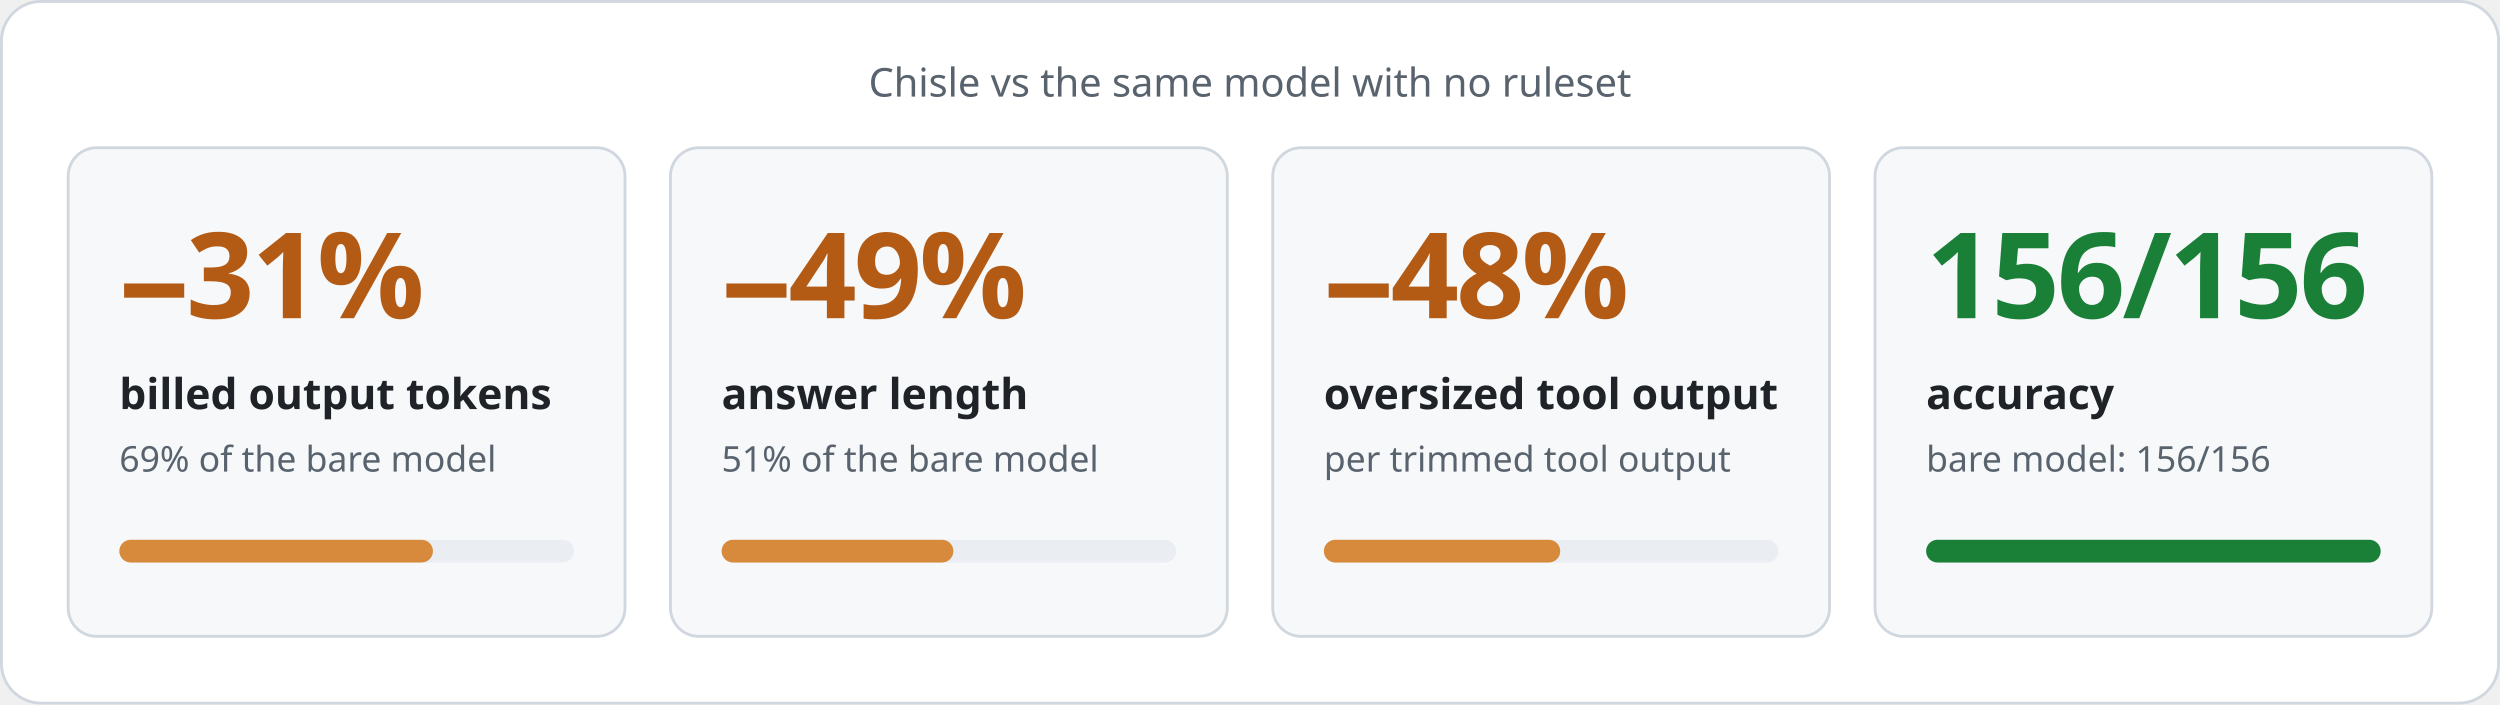
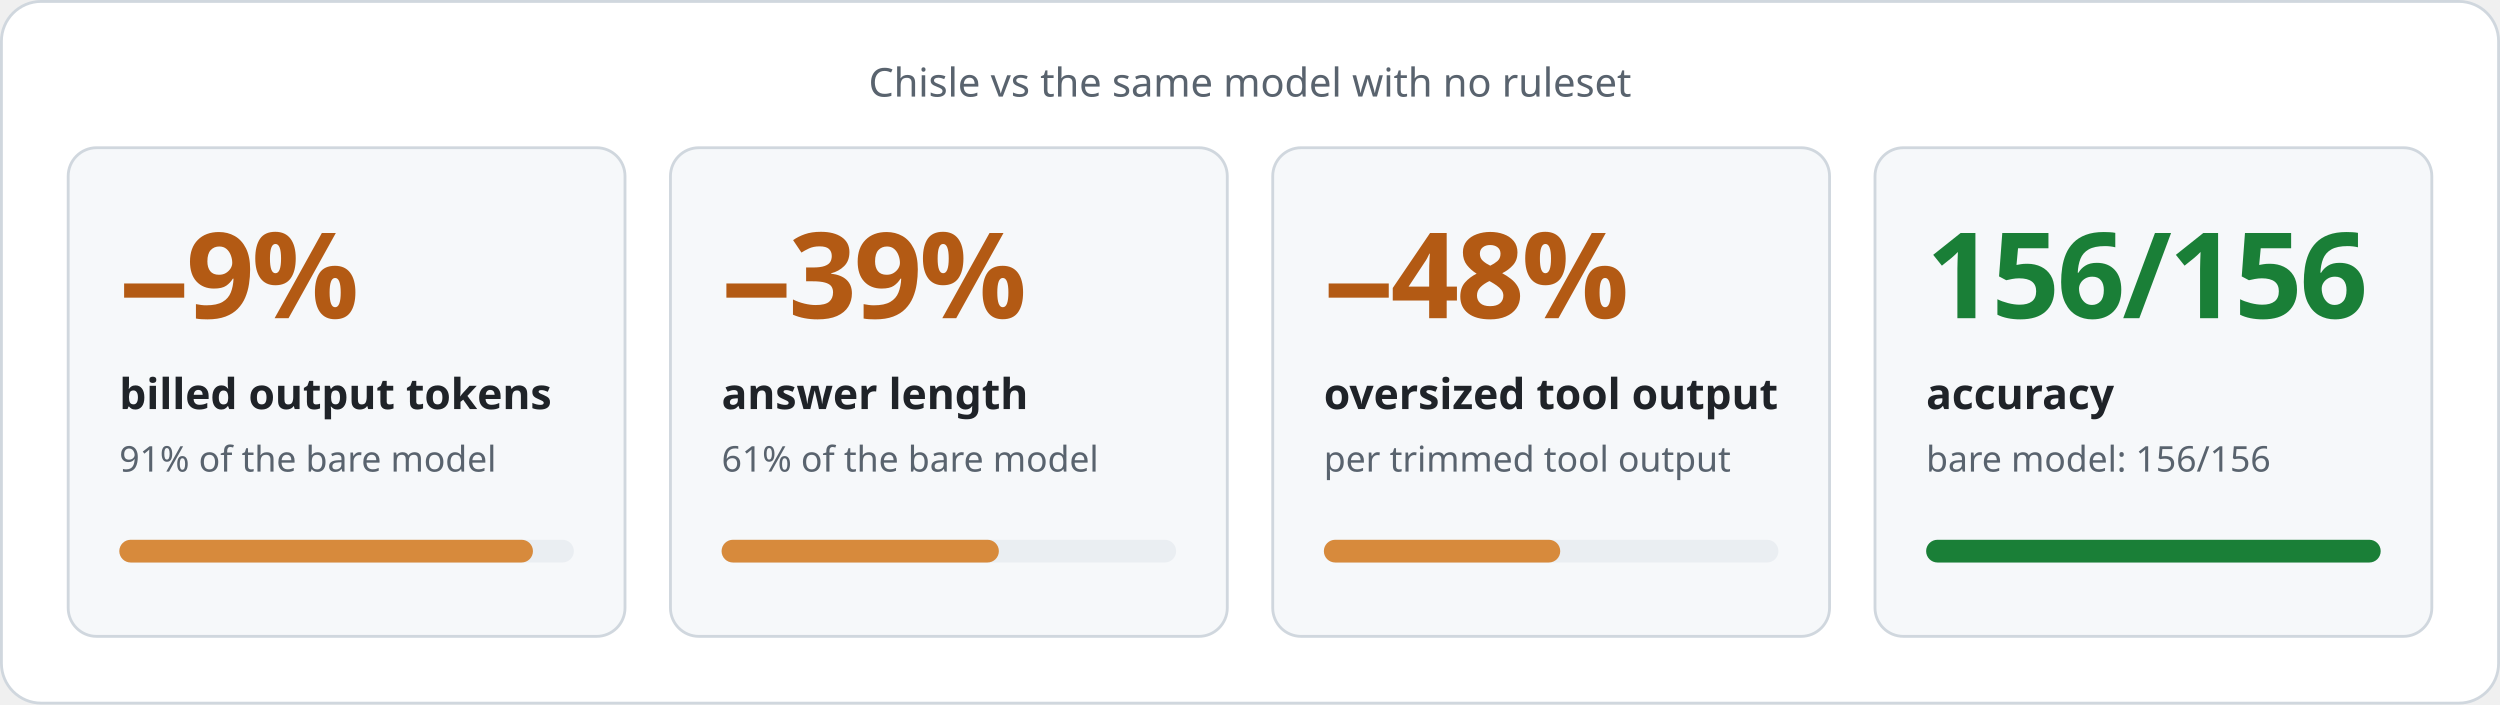
- <svg xmlns="http://www.w3.org/2000/svg" width="880" height="248" viewBox="0 0 880 248" font-family="-apple-system,BlinkMacSystemFont,'Segoe UI','Noto Sans',Helvetica,Arial,sans-serif" xml:space="preserve" role="img" aria-label="Chisle versus the same model with no ruleset: 31% fewer billed output tokens, answers 49% shorter, oversized tool output 48% smaller, accuracy 156 of 156, the same as the bare model.">
+ <svg xmlns="http://www.w3.org/2000/svg" width="880" height="248" viewBox="0 0 880 248" font-family="-apple-system,BlinkMacSystemFont,'Segoe UI','Noto Sans',Helvetica,Arial,sans-serif" xml:space="preserve" role="img" aria-label="Chisle versus the same model with no ruleset: 9% fewer billed output tokens, answers 39% shorter, oversized tool output 48% smaller, accuracy 156 of 156, the same as the bare model.">
  <rect x="0.5" y="0.5" width="879" height="247" rx="14" fill="#ffffff" stroke="#d0d7de" />
  <text x="440" y="34" font-size="14" fill="#59636e" text-anchor="middle">Chisle vs the same model with no ruleset</text>
  <g>
    <animate attributeName="opacity" values="0;0;1" keyTimes="0;0.000;1" dur="0.6s" fill="freeze" />
    <animateTransform attributeName="transform" type="translate" values="0 10;0 10;0 0" keyTimes="0;0.000;1" dur="0.6s" fill="freeze" calcMode="spline" keySplines="0 0 1 1;0.2 0.7 0.2 1" />
    <rect x="24" y="52" width="196" height="172" rx="10" fill="#f6f8fa" stroke="#d0d7de" />
-     <text x="42" y="112" font-size="42" font-weight="800" letter-spacing="-1" fill="#b35a14">−31%</text>
+     <text x="42" y="112" font-size="42" font-weight="800" letter-spacing="-1" fill="#b35a14">−9%</text>
    <text x="42" y="144" font-size="15" font-weight="600" fill="#1f2328">billed output tokens</text>
-     <text x="42" y="166" font-size="12.5" fill="#59636e">69% of the bare model</text>
+     <text x="42" y="166" font-size="12.5" fill="#59636e">91% of the bare model</text>
    <rect x="42" y="190" width="160" height="8" rx="4" fill="#eaeef2" />
-     <rect x="42" y="190" width="110.4" height="8" rx="4" fill="#d78a3c">
-       <animate attributeName="width" values="160;160;110.4;110.4" keyTimes="0;0.2;0.5;1" dur="5s" repeatCount="indefinite" calcMode="spline" keySplines="0.4 0 0.2 1;0.4 0 0.2 1;0.4 0 0.2 1" />
+     <rect x="42" y="190" width="145.6" height="8" rx="4" fill="#d78a3c">
+       <animate attributeName="width" values="160;160;145.6;145.6" keyTimes="0;0.2;0.5;1" dur="5s" repeatCount="indefinite" calcMode="spline" keySplines="0.4 0 0.2 1;0.4 0 0.2 1;0.4 0 0.2 1" />
    </rect>
  </g>
  <g>
    <animate attributeName="opacity" values="0;0;1" keyTimes="0;0.200;1" dur="0.75s" fill="freeze" />
    <animateTransform attributeName="transform" type="translate" values="0 10;0 10;0 0" keyTimes="0;0.200;1" dur="0.75s" fill="freeze" calcMode="spline" keySplines="0 0 1 1;0.2 0.7 0.2 1" />
    <rect x="236" y="52" width="196" height="172" rx="10" fill="#f6f8fa" stroke="#d0d7de" />
-     <text x="254" y="112" font-size="42" font-weight="800" letter-spacing="-1" fill="#b35a14">−49%</text>
+     <text x="254" y="112" font-size="42" font-weight="800" letter-spacing="-1" fill="#b35a14">−39%</text>
    <text x="254" y="144" font-size="15" font-weight="600" fill="#1f2328">answer length</text>
-     <text x="254" y="166" font-size="12.5" fill="#59636e">51% of the bare model</text>
+     <text x="254" y="166" font-size="12.5" fill="#59636e">61% of the bare model</text>
    <rect x="254" y="190" width="160" height="8" rx="4" fill="#eaeef2" />
-     <rect x="254" y="190" width="81.6" height="8" rx="4" fill="#d78a3c">
-       <animate attributeName="width" values="160;160;81.6;81.6" keyTimes="0;0.2;0.5;1" dur="5s" repeatCount="indefinite" calcMode="spline" keySplines="0.4 0 0.2 1;0.4 0 0.2 1;0.4 0 0.2 1" />
+     <rect x="254" y="190" width="97.6" height="8" rx="4" fill="#d78a3c">
+       <animate attributeName="width" values="160;160;97.6;97.6" keyTimes="0;0.2;0.5;1" dur="5s" repeatCount="indefinite" calcMode="spline" keySplines="0.4 0 0.2 1;0.4 0 0.2 1;0.4 0 0.2 1" />
    </rect>
  </g>
  <g>
    <animate attributeName="opacity" values="0;0;1" keyTimes="0;0.333;1" dur="0.9s" fill="freeze" />
    <animateTransform attributeName="transform" type="translate" values="0 10;0 10;0 0" keyTimes="0;0.333;1" dur="0.9s" fill="freeze" calcMode="spline" keySplines="0 0 1 1;0.2 0.7 0.2 1" />
    <rect x="448" y="52" width="196" height="172" rx="10" fill="#f6f8fa" stroke="#d0d7de" />
    <text x="466" y="112" font-size="42" font-weight="800" letter-spacing="-1" fill="#b35a14">−48%</text>
    <text x="466" y="144" font-size="15" font-weight="600" fill="#1f2328">oversized tool output</text>
    <text x="466" y="166" font-size="12.5" fill="#59636e">per trimmed tool output</text>
    <rect x="466" y="190" width="160" height="8" rx="4" fill="#eaeef2" />
    <rect x="466" y="190" width="83.2" height="8" rx="4" fill="#d78a3c">
      <animate attributeName="width" values="160;160;83.2;83.2" keyTimes="0;0.2;0.5;1" dur="5s" repeatCount="indefinite" calcMode="spline" keySplines="0.4 0 0.2 1;0.4 0 0.2 1;0.4 0 0.2 1" />
    </rect>
  </g>
  <g>
    <animate attributeName="opacity" values="0;0;1" keyTimes="0;0.429;1" dur="1.05s" fill="freeze" />
    <animateTransform attributeName="transform" type="translate" values="0 10;0 10;0 0" keyTimes="0;0.429;1" dur="1.05s" fill="freeze" calcMode="spline" keySplines="0 0 1 1;0.2 0.7 0.2 1" />
    <rect x="660" y="52" width="196" height="172" rx="10" fill="#f6f8fa" stroke="#d0d7de" />
    <text x="678" y="112" font-size="42" font-weight="800" letter-spacing="-1" fill="#1a7f37">156/156</text>
    <text x="678" y="144" font-size="15" font-weight="600" fill="#1f2328">accuracy</text>
    <text x="678" y="166" font-size="12.5" fill="#59636e">bare model: 156/156</text>
    <rect x="678" y="190" width="160" height="8" rx="4" fill="#eaeef2" />
    <rect x="678" y="190" width="160" height="8" rx="4" fill="#1a7f37" />
  </g>
</svg>
